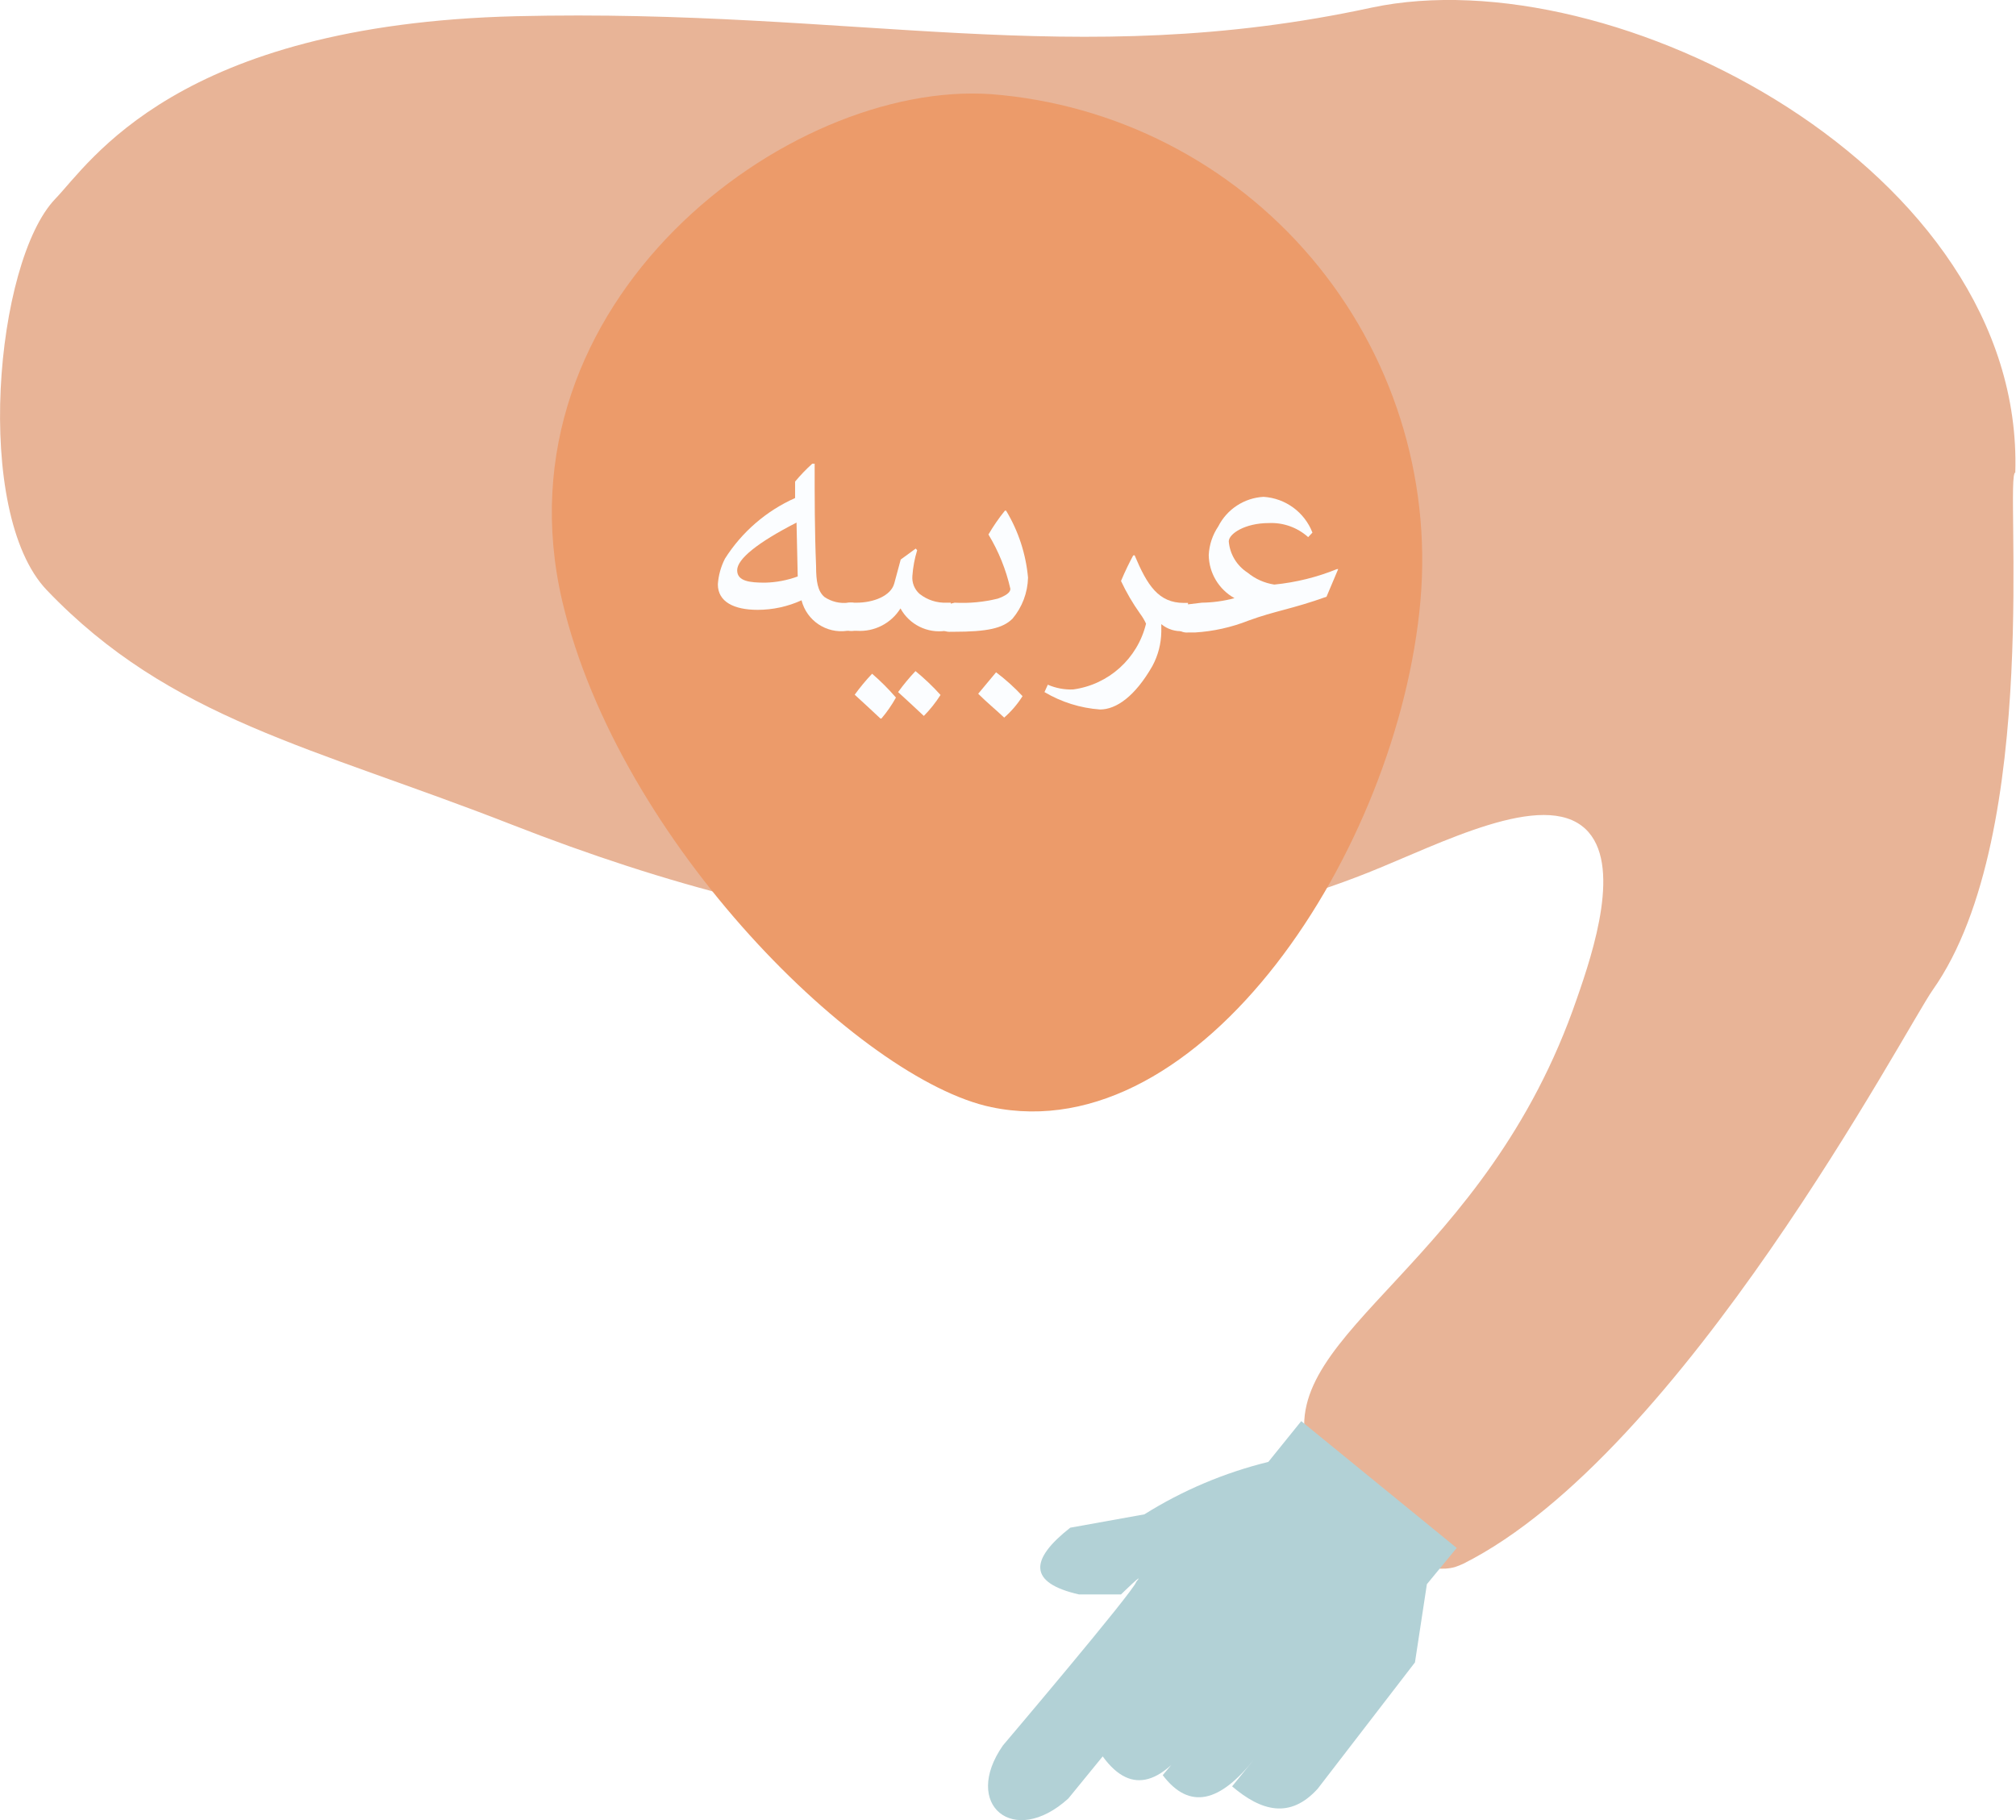
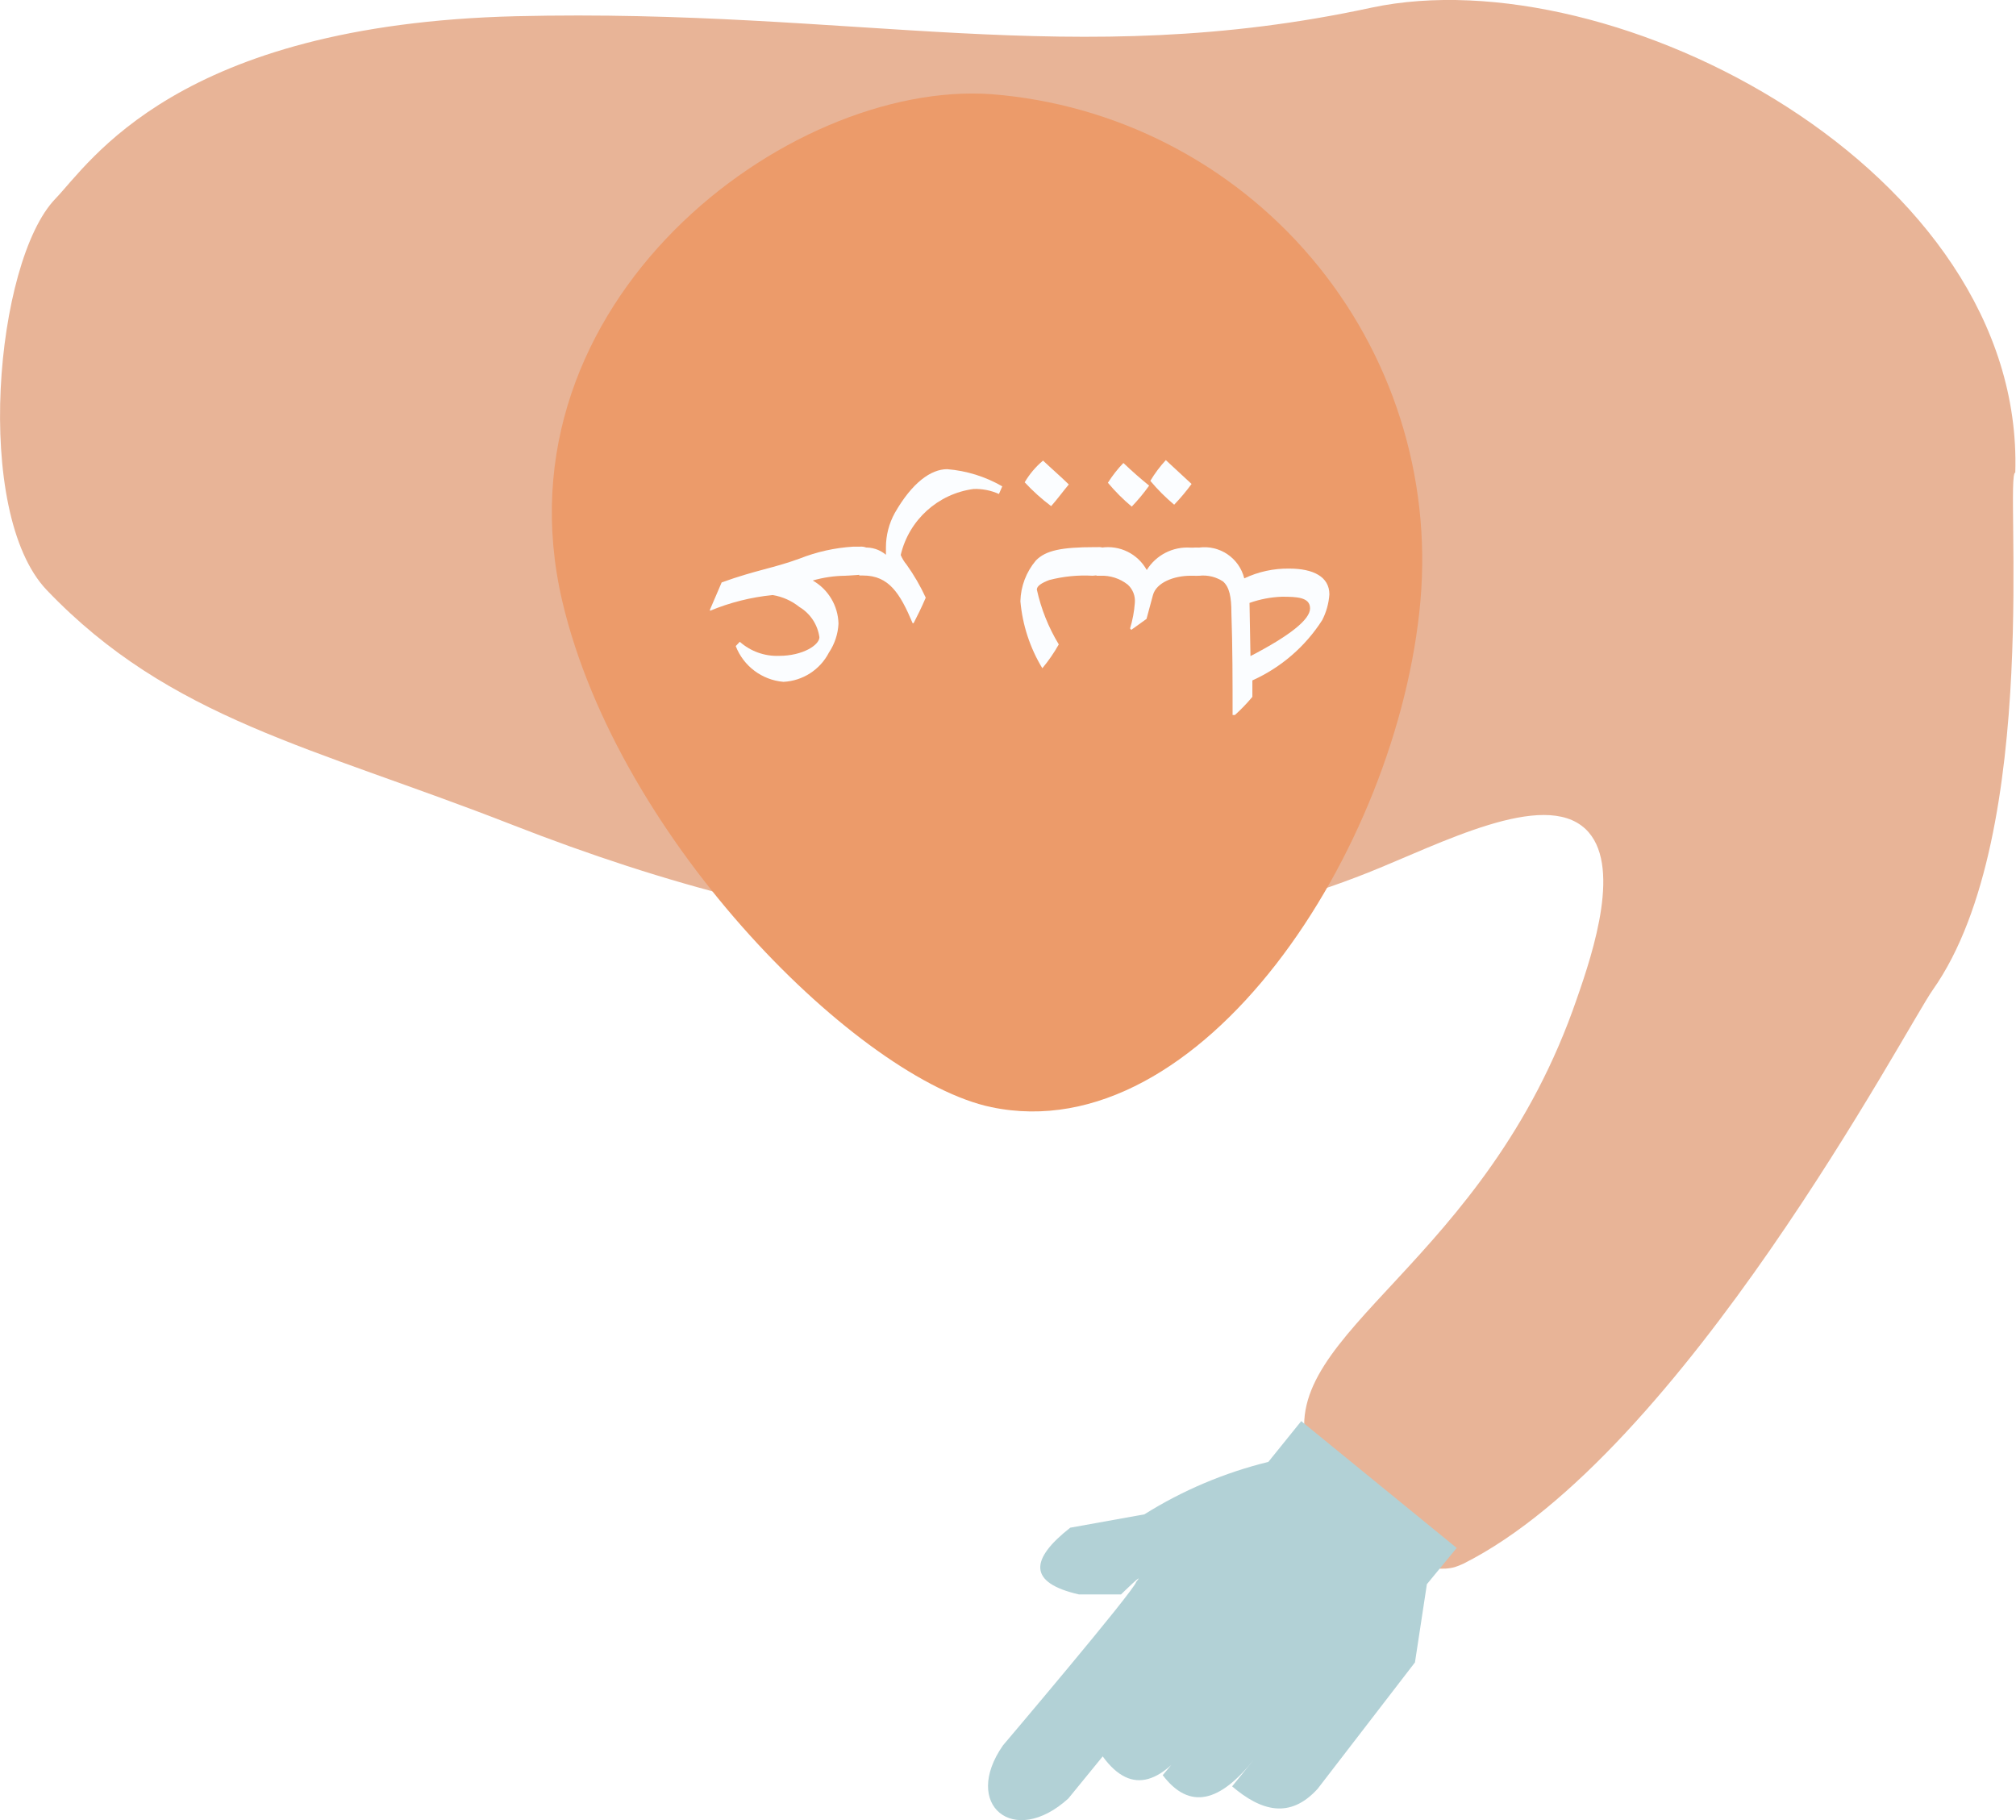
<svg xmlns="http://www.w3.org/2000/svg" id="Layer_1" data-name="Layer 1" viewBox="0 0 84.56 76.31">
  <defs>
    <style>.cls-1{fill:#e8b497;}.cls-2{fill:#ec9b6a;}.cls-3{fill:#b2d1d6;}.cls-4{fill:#fbfdff;}</style>
  </defs>
  <path class="cls-1" d="M26.12,6.65C40.37,6.31,49.47,9,62,6.29c10.16-2.16,27.39,6.82,27,19.5-.47.06,1.18,15.13-3.46,21.7-1.12,1.58-10.49,19.45-19.69,24.07a3.09,3.09,0,0,1-.35.14c-2,.57-5.56-2.42-6.22-5.07C58.11,61.82,66.79,59,70.61,47.86c.7-2,1.9-5.67.36-7.12-1.77-1.66-6.08.62-9.11,1.83C50.72,47,39,45.67,25.94,40.56c-8.36-3.27-14.32-4.41-19.51-9.84-3.1-3.25-2.17-13.78.36-16.41C8.24,12.81,11.86,7,26.12,6.65Z" transform="translate(-4.47 -5.97)" />
  <path class="cls-2" d="M64.05,31.17c-.93,10.49-9.22,23.08-18,21.24-5.45-1.14-15.61-11.06-18-21.24-2.91-12.52,9.46-21.85,18-21.25A19.6,19.6,0,0,1,64.05,31.17Z" transform="translate(-4.47 -5.97)" />
  <path class="cls-3" d="M59.05,65.58l6.52,5.32-1.25,1.52-.5,3.28L59.74,81c-1.16,1.28-2.37.94-3.59-.1l.91-1.12c-1.41,1.77-2.69,2.14-3.82.65l1.41-1.68c-1.37,2-2.69,2.6-3.93.89L52.88,77l-3.6,4.41c-2.29,2.08-4.48.26-2.74-2.23,0,0,5.49-6.47,5.59-6.86.42-.51-.64.53-.64.53H49.73c-2.15-.49-2.06-1.47-.37-2.8l3.11-.56a17.76,17.76,0,0,1,5.2-2.2Z" transform="translate(-4.47 -5.97)" />
-   <path class="cls-4" d="M36.25,31.55c-1,0-1.67-.34-1.67-1.07a2.77,2.77,0,0,1,.3-1.08,6.73,6.73,0,0,1,2.94-2.54l0-.69a7.35,7.35,0,0,1,.72-.75h.1c0,1.43,0,2.86.06,4.29,0,.65.07,1.06.35,1.3a1.46,1.46,0,0,0,1,.24h.22v1.18H40a1.72,1.72,0,0,1-1.91-1.28A4.45,4.45,0,0,1,36.25,31.55Zm1.63-3.66c-1.64.84-2.49,1.53-2.49,2s.55.52,1.18.52a4.29,4.29,0,0,0,1.36-.26Z" transform="translate(-4.47 -5.97)" />
-   <path class="cls-4" d="M40.4,31.25c.7,0,1.44-.28,1.58-.81l.27-1,.63-.46.06.07a4.77,4.77,0,0,0-.2,1.07.9.9,0,0,0,.3.76,1.72,1.72,0,0,0,1.14.37h.17v1.18h-.21a1.85,1.85,0,0,1-1.9-.94h0a2,2,0,0,1-1.83.94h-.18a.59.59,0,0,1-.64-.62.57.57,0,0,1,.64-.56Zm1,4.86c-.38-.36-.71-.66-1.08-1a8.74,8.74,0,0,1,.73-.88,9.6,9.6,0,0,1,1,1A5.38,5.38,0,0,1,41.44,36.11ZM43.22,36c-.38-.36-.71-.66-1.08-1a8.74,8.74,0,0,1,.73-.88,9.6,9.6,0,0,1,1.05,1A5.38,5.38,0,0,1,43.22,36Z" transform="translate(-4.47 -5.97)" />
-   <path class="cls-4" d="M44.51,31.25a6.19,6.19,0,0,0,1.81-.17c.33-.12.53-.25.53-.41a7.66,7.66,0,0,0-.92-2.28,7.82,7.82,0,0,1,.69-1h.05a6.58,6.58,0,0,1,.92,2.81,2.78,2.78,0,0,1-.65,1.72c-.41.41-1.07.55-2.48.55h-.11a.59.59,0,0,1-.64-.62.57.57,0,0,1,.64-.56Zm1.74,2.92a8.4,8.4,0,0,1,1.11,1,4.09,4.09,0,0,1-.77.9c-.36-.34-.72-.63-1.09-1C45.75,34.78,46,34.46,46.25,34.17Z" transform="translate(-4.47 -5.97)" />
-   <path class="cls-4" d="M52.06,29.26c.53,1.26,1,2,2.07,2h.17v1.18h-.19a1.28,1.28,0,0,1-.93-.29h0c0,.11,0,.22,0,.32a3.11,3.11,0,0,1-.37,1.43c-.73,1.28-1.52,1.83-2.2,1.83A5.32,5.32,0,0,1,48.28,35l.14-.31a2.43,2.43,0,0,0,1.06.2,3.65,3.65,0,0,0,3.06-2.76,2.28,2.28,0,0,0-.25-.42,8.88,8.88,0,0,1-.8-1.37c.18-.43.35-.77.51-1.07Z" transform="translate(-4.47 -5.97)" />
-   <path class="cls-4" d="M54.88,31.25a5.55,5.55,0,0,0,1.37-.19v0a2.1,2.1,0,0,1-1.08-1.81,2.35,2.35,0,0,1,.4-1.2,2.27,2.27,0,0,1,1.9-1.24,2.36,2.36,0,0,1,2.05,1.5l-.18.19a2.31,2.31,0,0,0-1.65-.59c-1,0-1.68.45-1.68.77a1.73,1.73,0,0,0,.79,1.31,2.3,2.3,0,0,0,1.12.5,9.45,9.45,0,0,0,2.63-.65l.05,0L60.11,31c-1.45.52-2.15.59-3.27,1a7.33,7.33,0,0,1-2.25.5H54.3a.59.59,0,0,1-.64-.62.57.57,0,0,1,.64-.56Z" transform="translate(-4.47 -5.97)" />
+   <path class="cls-4" d="M58.55,29.82c1,0,1.68.34,1.68,1.08a2.77,2.77,0,0,1-.3,1.08A6.78,6.78,0,0,1,57,34.51l0,.69a7.55,7.55,0,0,1-.73.76h-.1c0-1.43,0-2.87-.05-4.3,0-.64-.08-1.06-.35-1.3a1.52,1.52,0,0,0-1-.24h-.22V28.94h.2a1.72,1.72,0,0,1,1.91,1.29A4.25,4.25,0,0,1,58.55,29.82Zm-1.63,3.67c1.64-.85,2.5-1.53,2.5-2S58.87,31,58.24,31a4.53,4.53,0,0,0-1.36.26Z" transform="translate(-4.47 -5.97)" />
+   <path class="cls-4" d="M54.41,30.12c-.71,0-1.44.29-1.58.81l-.27,1-.64.46-.05-.06a4.87,4.87,0,0,0,.2-1.07.92.92,0,0,0-.3-.77,1.74,1.74,0,0,0-1.15-.37h-.16V28.94h.21a1.86,1.86,0,0,1,1.9.94h0a2,2,0,0,1,1.83-.94h.17a.6.6,0,0,1,.65.62.58.58,0,0,1-.65.56Zm-2.82-4.73c.38.36.71.65,1.08.95a7.75,7.75,0,0,1-.73.88,8,8,0,0,1-1-1A5.18,5.18,0,0,1,51.59,25.39Zm1.78-.12c.38.36.71.65,1.08,1a8.55,8.55,0,0,1-.73.87,8,8,0,0,1-1-1A5.18,5.18,0,0,1,53.37,25.27Z" transform="translate(-4.47 -5.97)" />
+   <path class="cls-4" d="M50.3,30.12a5.91,5.91,0,0,0-1.82.18c-.32.12-.52.25-.52.4A7.56,7.56,0,0,0,48.88,33a6.7,6.7,0,0,1-.69,1h0a6.53,6.53,0,0,1-.92-2.81,2.75,2.75,0,0,1,.65-1.71c.41-.42,1.06-.56,2.48-.56h.11a.59.59,0,0,1,.64.62.57.57,0,0,1-.64.56ZM48.56,27.2a8.3,8.3,0,0,1-1.11-1,3.49,3.49,0,0,1,.77-.91c.36.34.71.64,1.08,1C49.05,26.59,48.81,26.92,48.56,27.2Z" transform="translate(-4.47 -5.97)" />
+   <path class="cls-4" d="M42.75,32.11c-.53-1.26-1-2-2.08-2h-.16V28.94h.19a1.29,1.29,0,0,1,.93.3h0c0-.11,0-.22,0-.32A3,3,0,0,1,42,27.49c.73-1.28,1.52-1.84,2.2-1.84a5.5,5.5,0,0,1,2.31.72l-.14.32a2.41,2.41,0,0,0-1.06-.21,3.63,3.63,0,0,0-3.06,2.77,1.61,1.61,0,0,0,.25.41,8.5,8.5,0,0,1,.8,1.38c-.18.42-.35.76-.51,1.07Z" transform="translate(-4.47 -5.97)" />
+   <path class="cls-4" d="M39.92,30.12a5.12,5.12,0,0,0-1.36.2v0a2.14,2.14,0,0,1,1.08,1.81,2.38,2.38,0,0,1-.4,1.21,2.27,2.27,0,0,1-1.91,1.23,2.36,2.36,0,0,1-2-1.5l.17-.18a2.35,2.35,0,0,0,1.65.59c1,0,1.69-.46,1.69-.78A1.76,1.76,0,0,0,38,31.43a2.4,2.4,0,0,0-1.12-.5,9.18,9.18,0,0,0-2.63.66l0-.05.49-1.14c1.44-.52,2.15-.59,3.27-1a7.33,7.33,0,0,1,2.25-.5h.28a.6.6,0,0,1,.65.62.58.58,0,0,1-.65.56Z" transform="translate(-4.47 -5.97)" />
</svg>
